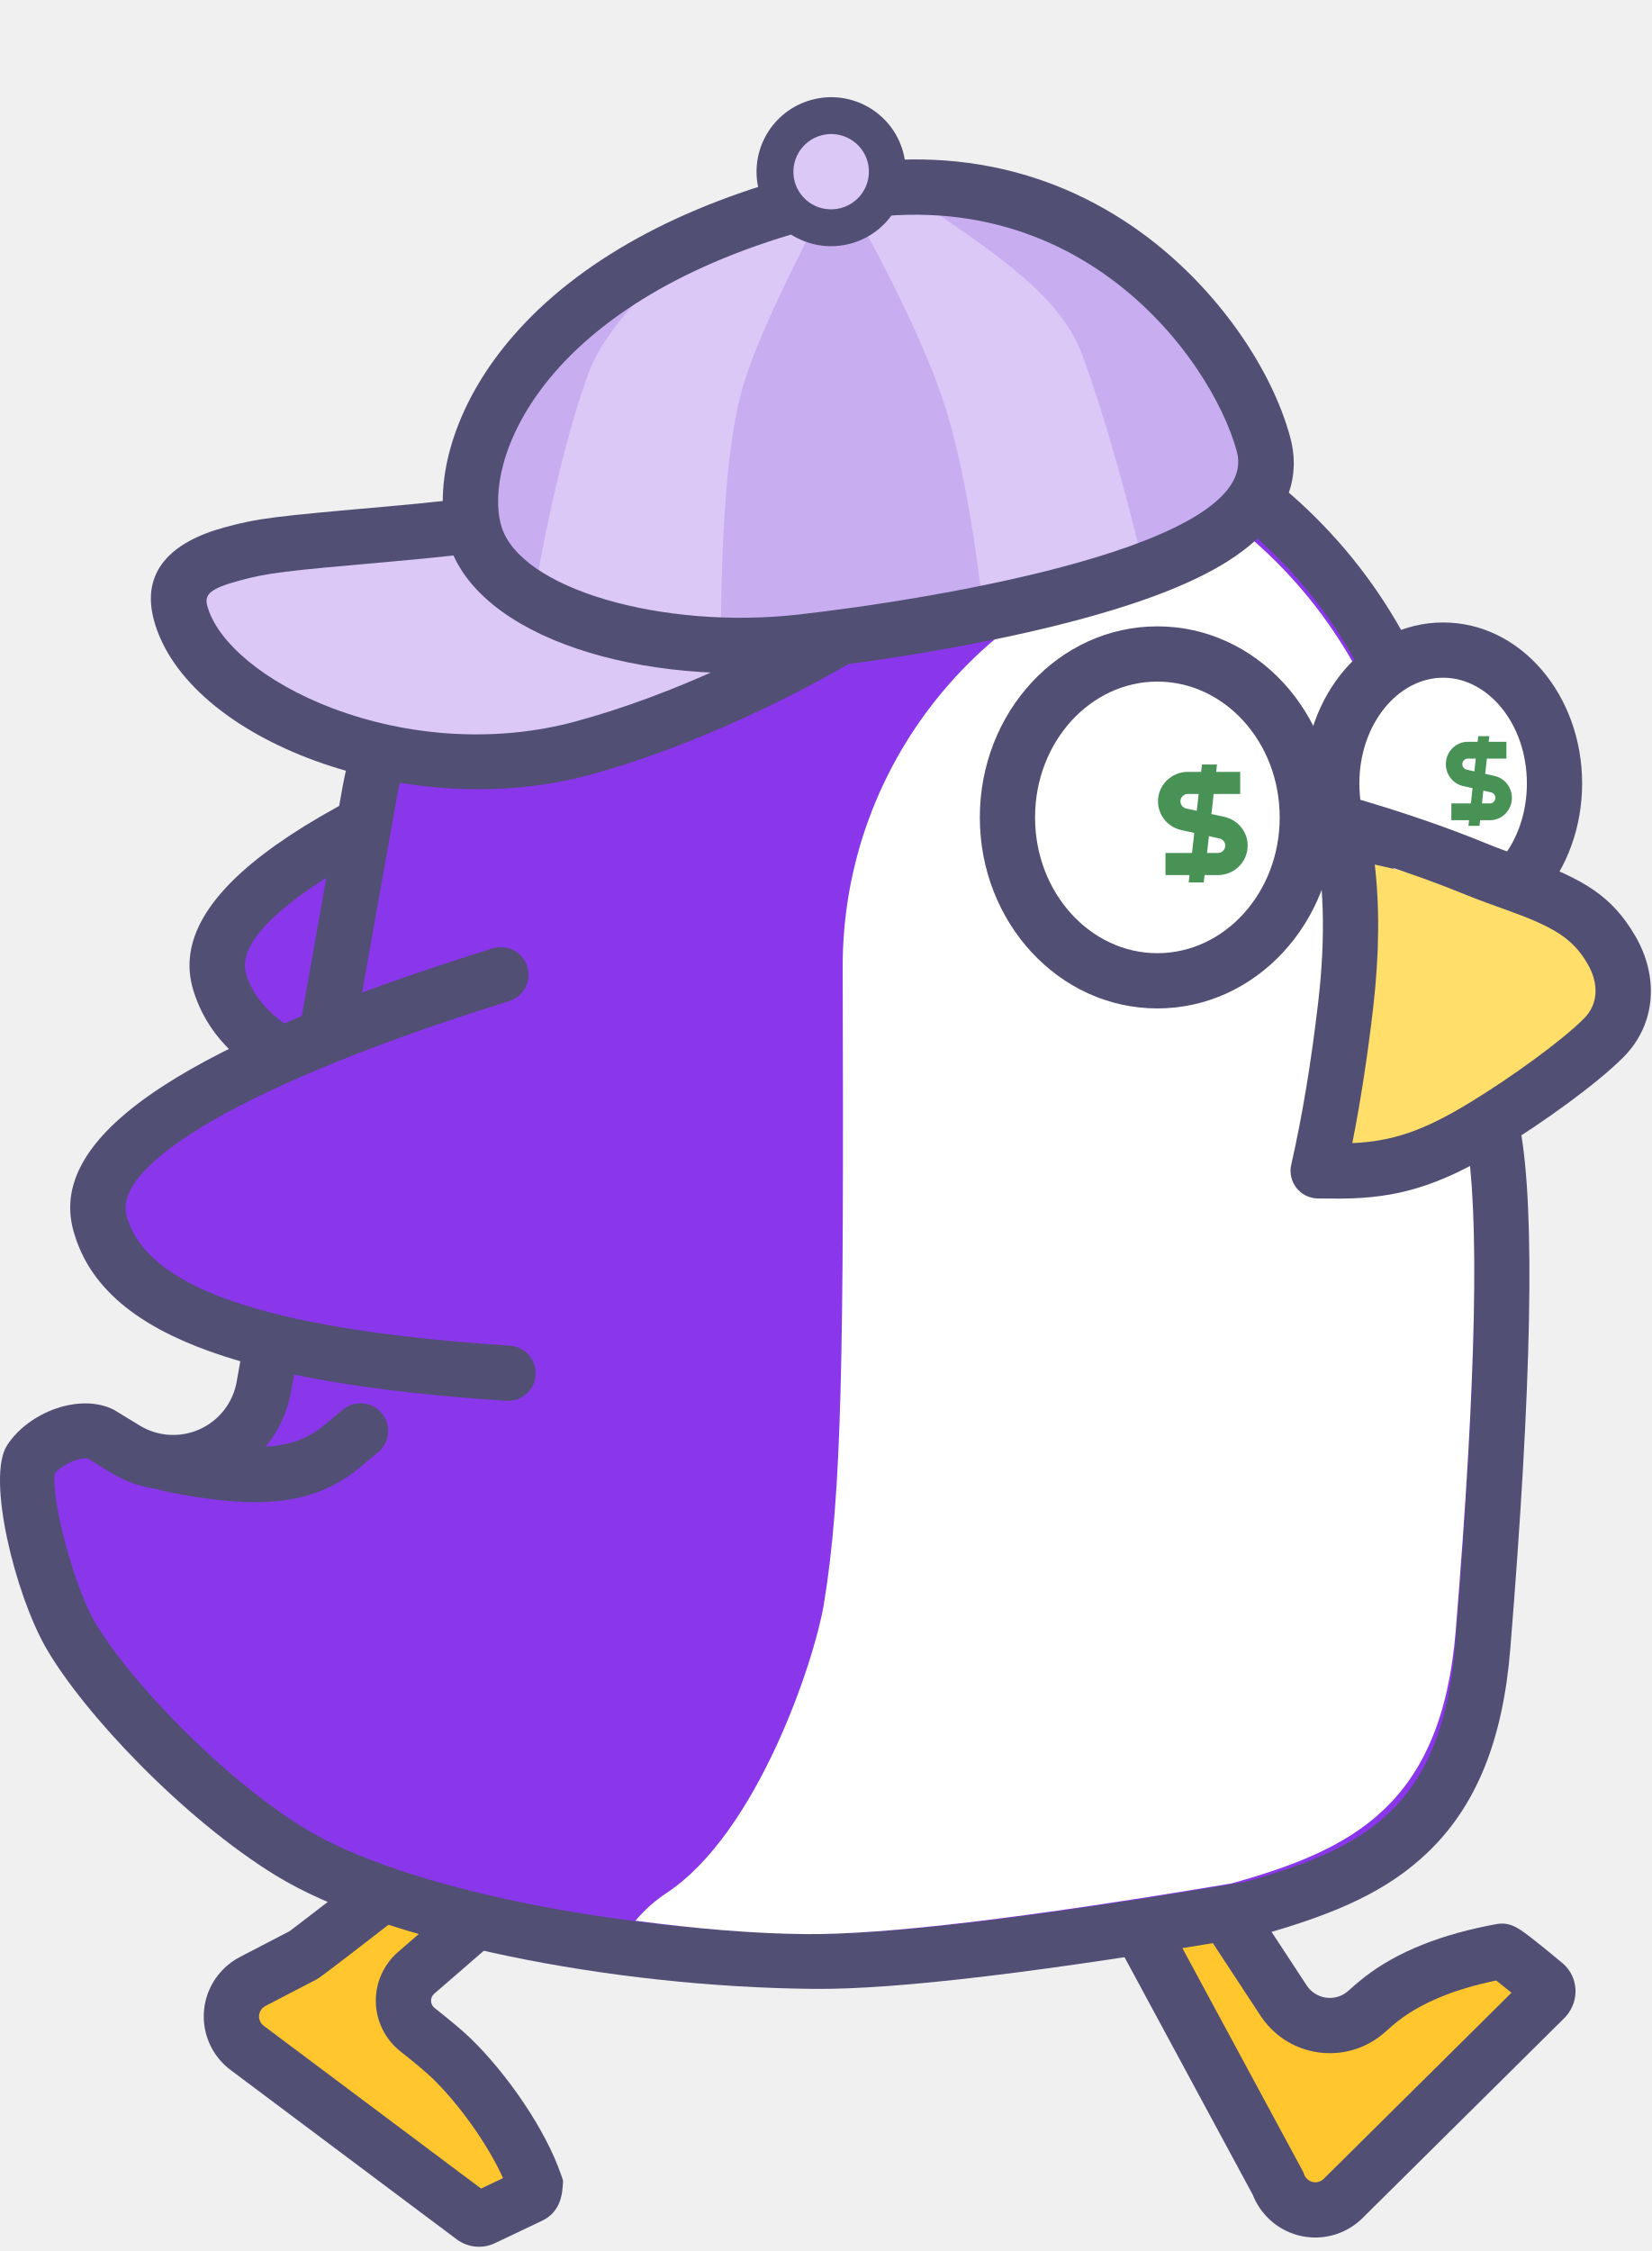
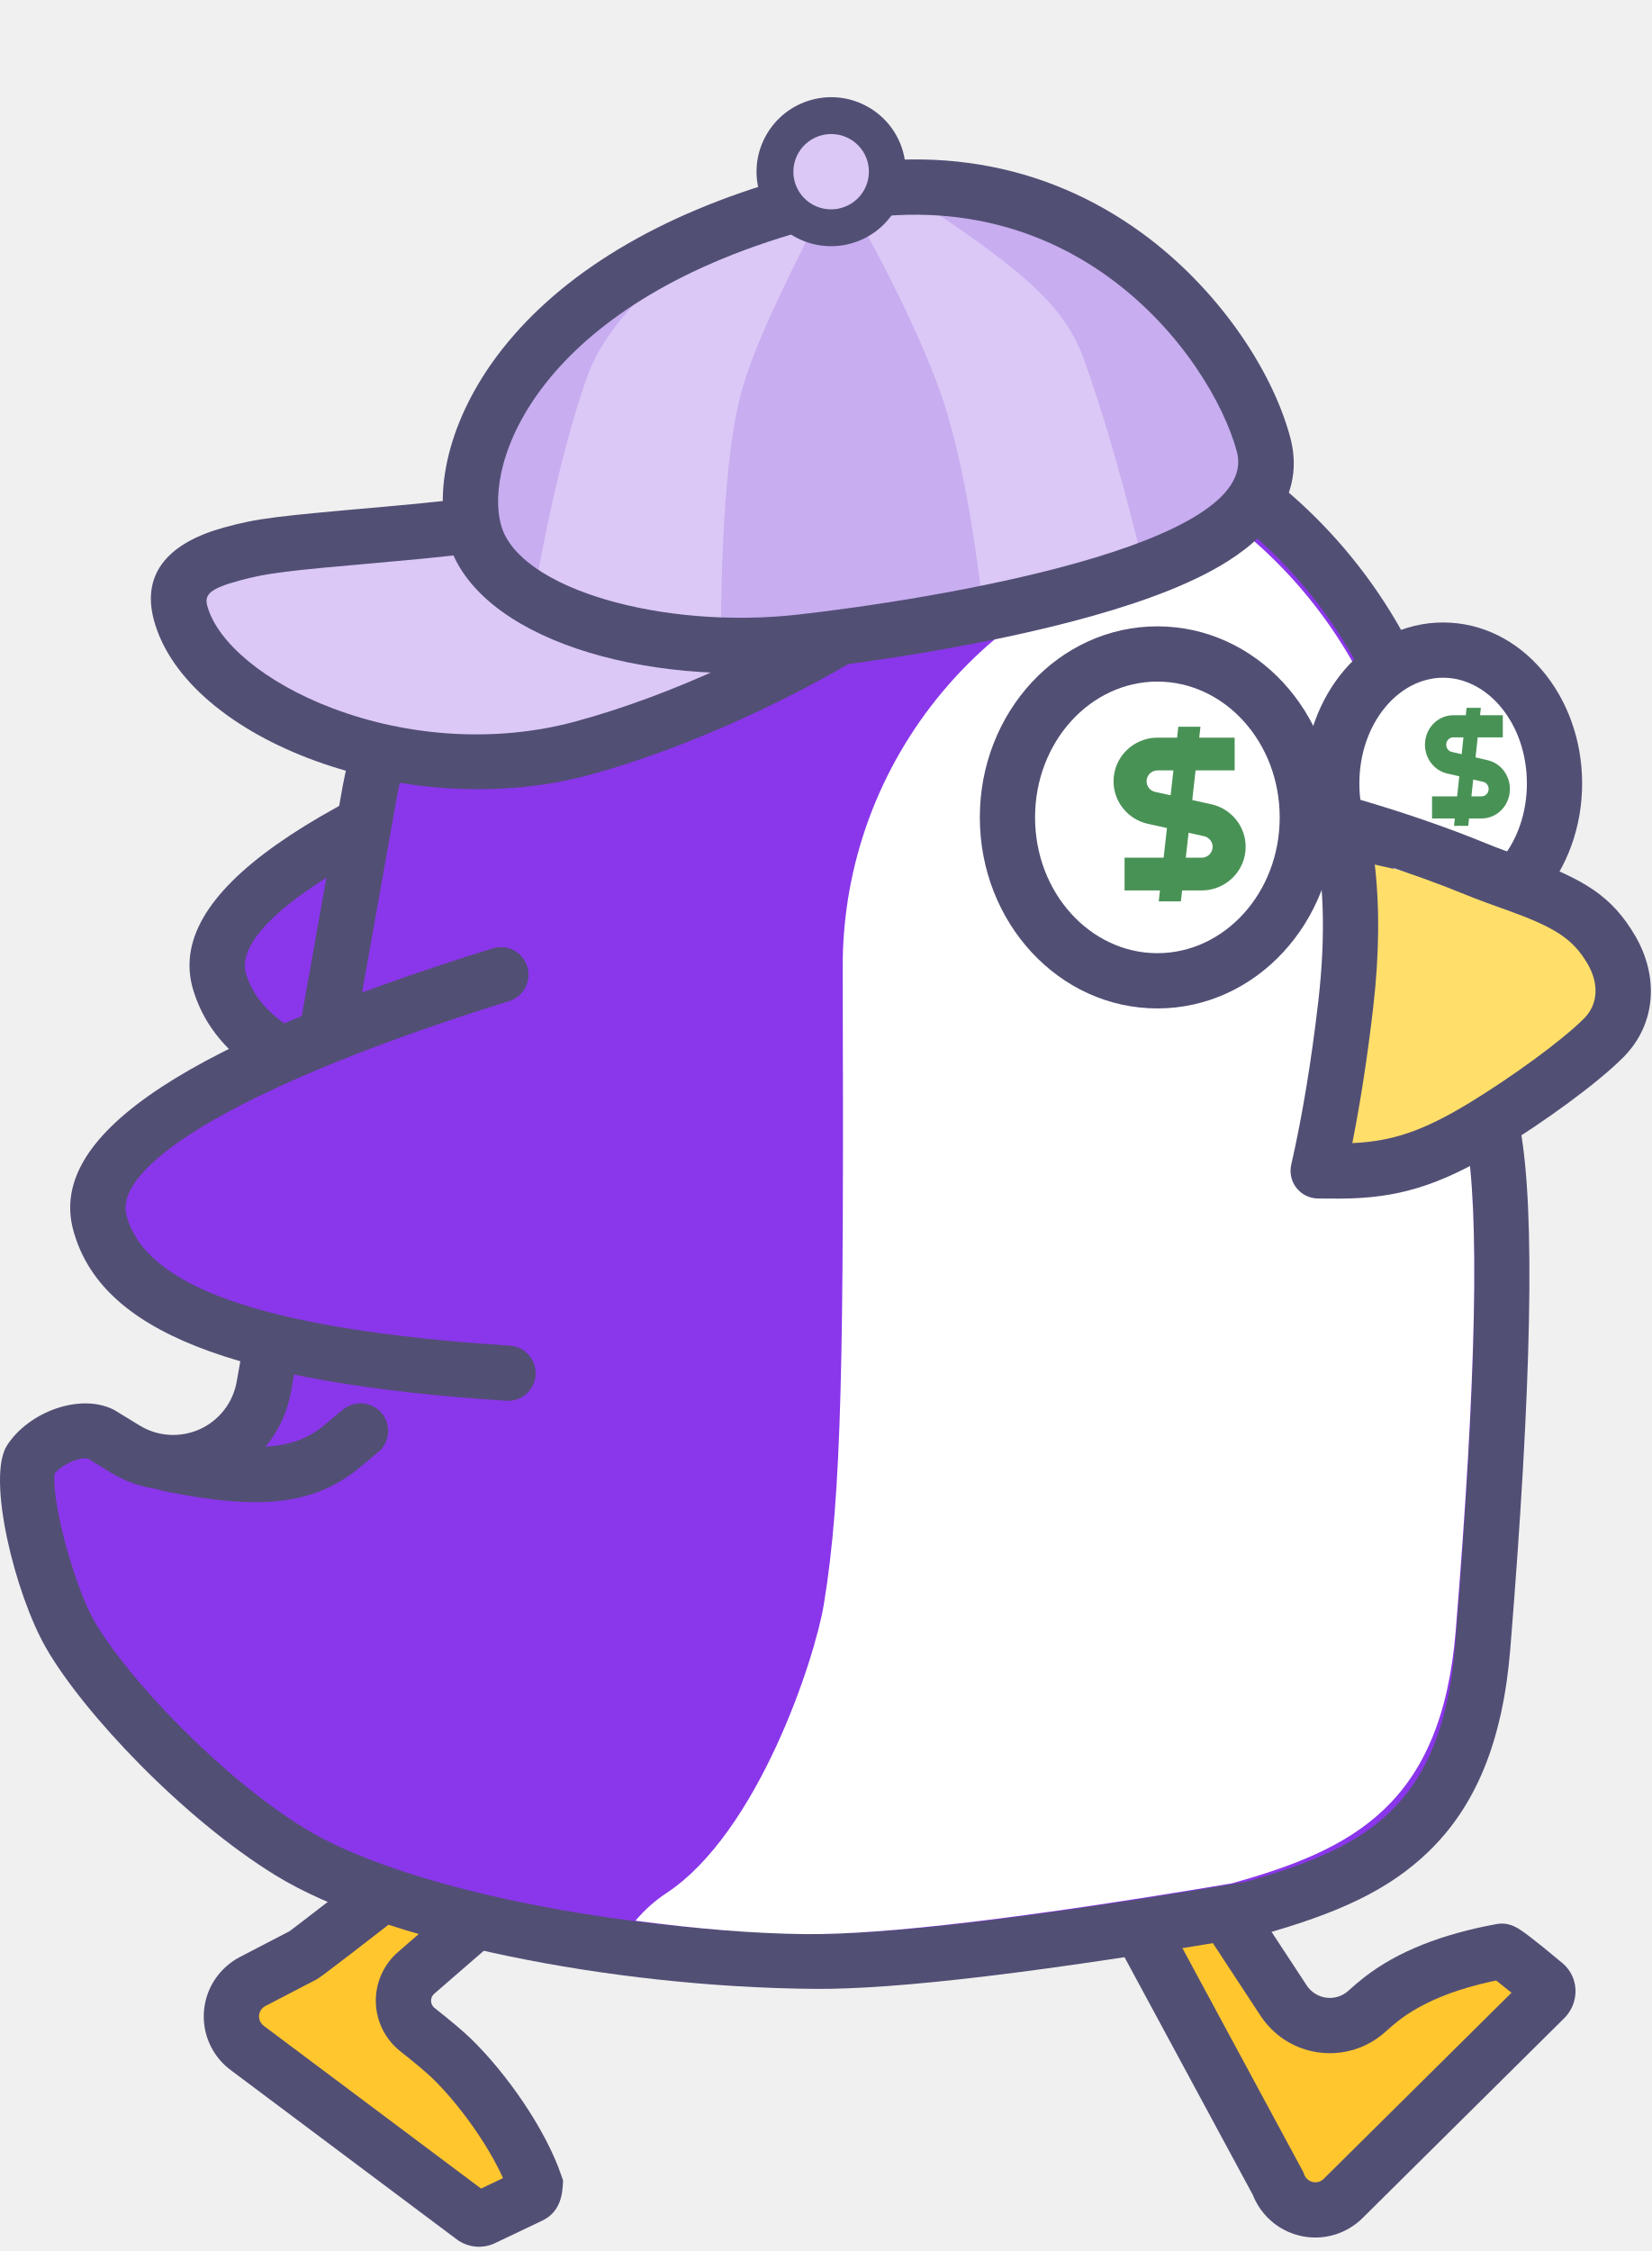
<svg xmlns="http://www.w3.org/2000/svg" width="350" height="477" viewBox="0 0 350 477" fill="none">
  <path d="M88.191 418.062L107.614 401.223C107.837 401.031 108.013 400.792 108.131 400.522C108.248 400.252 108.304 399.959 108.292 399.665C108.281 399.371 108.204 399.084 108.066 398.824C107.928 398.564 107.734 398.338 107.497 398.164L97.374 390.644C97.004 390.37 96.552 390.23 96.092 390.247C95.632 390.265 95.192 390.437 94.843 390.738C74.974 406.195 64.823 414.033 64.39 414.259L53.578 419.877C52.473 420.451 51.508 421.262 50.751 422.252C50.08 423.129 49.59 424.131 49.31 425.2C49.03 426.269 48.966 427.383 49.122 428.477C49.278 429.571 49.651 430.623 50.218 431.571C50.785 432.519 51.535 433.345 52.425 434L100.31 469.852C100.911 470.299 101.713 470.378 102.39 470.055L112.398 465.29C113.005 465.003 113.346 464.197 113.426 462.88C109.971 452.732 101.188 441.512 95.709 436.199C94.304 434.837 91.889 432.802 88.462 430.088C87.659 429.452 86.988 428.663 86.489 427.768C85.99 426.873 85.672 425.888 85.554 424.87C85.435 423.852 85.518 422.821 85.799 421.835C86.079 420.849 86.55 419.928 87.186 419.124C87.487 418.736 87.824 418.38 88.191 418.062Z" fill="#FFC62E" />
  <path d="M62.987 408.007C64.911 406.535 66.832 405.058 68.749 403.576C73.802 399.674 81.276 393.873 91.165 386.183C92.523 385.067 94.216 384.438 95.973 384.395C97.731 384.352 99.452 384.897 100.864 385.945L110.987 393.463C111.928 394.16 112.7 395.06 113.246 396.095C113.793 397.131 114.099 398.276 114.144 399.446C114.188 400.616 113.969 401.781 113.503 402.855C113.036 403.929 112.335 404.884 111.449 405.65L92.027 422.487C91.81 422.675 91.637 422.909 91.52 423.172C91.404 423.434 91.347 423.72 91.353 424.007C91.36 424.294 91.43 424.576 91.558 424.834C91.686 425.091 91.87 425.316 92.095 425.494C95.664 428.316 98.203 430.46 99.783 431.992C107.328 439.303 115.623 451.166 118.967 460.987L119.338 462.078L119.268 463.231C119.073 466.45 117.927 469.133 114.913 470.571L104.905 475.336C103.609 475.952 102.17 476.203 100.742 476.062C99.314 475.921 97.952 475.394 96.802 474.536L48.934 438.692C47.421 437.575 46.146 436.168 45.183 434.553C44.22 432.938 43.588 431.147 43.324 429.286C43.06 427.424 43.169 425.528 43.646 423.709C44.122 421.89 44.956 420.184 46.099 418.69C47.379 417.018 49.011 415.649 50.88 414.679L61.352 409.237C61.849 408.868 62.343 408.495 62.987 408.007ZM98.675 395.161L98.515 395.289C98.569 395.246 98.624 395.205 98.675 395.161ZM91.635 440.394C90.403 439.202 88.113 437.266 84.829 434.667C83.254 433.42 81.974 431.841 81.079 430.043C80.184 428.245 79.696 426.271 79.651 424.263C79.607 422.255 80.005 420.262 80.819 418.425C81.632 416.589 82.841 414.955 84.359 413.639L100.121 399.972L96.222 397.079C74.561 413.925 68.031 418.962 67.088 419.451L56.277 425.069C55.934 425.247 55.635 425.498 55.401 425.804C54.558 426.903 54.778 428.448 55.933 429.307L101.959 463.769L106.608 461.553C103.321 454.247 97.124 445.713 91.635 440.394Z" fill="#524F75" />
  <path d="M272.049 423.944L253.069 395.036C252.804 394.63 252.398 394.336 251.929 394.212C251.46 394.088 250.962 394.141 250.531 394.363L239.366 400.102C238.267 400.822 238.019 402.055 238.618 402.972L270.847 462.668C271.256 463.821 271.909 464.873 272.761 465.752C273.53 466.546 274.45 467.18 275.466 467.616C276.482 468.051 277.574 468.281 278.68 468.292C279.786 468.302 280.882 468.093 281.906 467.676C282.93 467.259 283.862 466.643 284.646 465.864L327.481 423.419C328.302 422.474 328.215 421.22 327.393 420.5C321.697 415.747 318.654 413.407 318.261 413.479C307.409 415.458 298.913 418.826 292.775 423.587C291.7 424.435 290.655 425.322 289.643 426.244V426.242C288.388 427.365 286.905 428.205 285.296 428.703C283.687 429.2 281.989 429.345 280.319 429.127C278.648 428.909 277.045 428.333 275.618 427.438C274.19 426.544 272.973 425.352 272.049 423.944Z" fill="#FFC62E" />
  <path d="M236.161 395.208L236.421 395.038L247.857 389.157C249.573 388.275 251.555 388.059 253.421 388.551C255.287 389.043 256.905 390.207 257.964 391.821L276.943 420.73C277.406 421.434 278.015 422.03 278.729 422.477C279.442 422.924 280.244 423.212 281.079 423.321C281.915 423.43 282.764 423.357 283.568 423.108C284.373 422.859 285.114 422.439 285.742 421.877C286.857 420.862 288.008 419.887 289.193 418.954C296.153 413.557 305.509 409.85 317.217 407.715C318.194 407.525 319.204 407.592 320.147 407.91C320.524 408.031 320.852 408.174 321.172 408.334C321.539 408.523 321.894 408.734 322.282 408.989C322.85 409.362 323.544 409.873 324.409 410.537C326.005 411.764 328.245 413.581 331.256 416.096C334.569 419.001 334.778 423.947 331.903 427.257L331.607 427.575L288.772 470.02C287.438 471.343 285.855 472.389 284.114 473.097C282.374 473.804 280.51 474.16 278.631 474.142C276.752 474.125 274.896 473.735 273.168 472.995C271.441 472.255 269.878 471.18 268.569 469.832C267.245 468.475 266.206 466.866 265.513 465.101L233.554 405.902C231.345 402.226 232.549 397.575 236.161 395.208ZM296.364 428.213C295.677 428.745 294.733 429.547 293.552 430.607C286.327 437.073 275.223 436.461 268.754 429.235C268.171 428.586 267.638 427.893 267.16 427.163L250.099 401.177L245.566 403.506L276.222 460.291L276.372 460.72C276.501 461.081 276.705 461.409 276.969 461.678C277.199 461.918 277.475 462.109 277.78 462.24C278.085 462.372 278.413 462.442 278.745 462.445C279.077 462.448 279.407 462.385 279.714 462.259C280.021 462.134 280.301 461.948 280.536 461.713L320.343 422.267C319.334 421.44 318.313 420.626 317.281 419.828C317.217 419.78 317.154 419.729 317.088 419.682C308.179 421.526 301.283 424.402 296.364 428.213Z" fill="#524F75" />
  <path d="M132.465 238.959C71.763 233.948 50.586 221.858 46.52 205.548C42.453 189.238 74.235 171.522 132.336 154.531" fill="#8A36EA" />
  <path d="M134.322 231.146C80.31 229.524 56.591 220.884 52.168 206.42C48.872 195.637 76.48 177.499 131.534 158.217C132.259 157.963 132.927 157.568 133.501 157.056C134.074 156.543 134.54 155.923 134.873 155.23C135.207 154.537 135.4 153.786 135.443 153.018C135.486 152.25 135.377 151.482 135.123 150.756C134.869 150.031 134.474 149.363 133.962 148.789C133.449 148.216 132.829 147.75 132.136 147.417C131.443 147.083 130.692 146.89 129.924 146.847C129.156 146.804 128.388 146.913 127.662 147.167C65.551 168.921 34.663 189.214 40.97 209.842C47.419 230.937 75.284 241.087 133.969 242.847C134.741 242.878 135.513 242.755 136.238 242.486C136.963 242.217 137.627 241.807 138.193 241.279C138.759 240.752 139.214 240.117 139.533 239.413C139.852 238.708 140.028 237.948 140.052 237.175C140.075 236.402 139.945 235.632 139.669 234.909C139.393 234.187 138.977 233.526 138.444 232.966C137.911 232.405 137.272 231.955 136.565 231.643C135.857 231.331 135.095 231.162 134.322 231.146Z" fill="#524F75" />
  <path d="M61.489 392.419C83.895 406.185 131.889 415.225 172.595 415.606C189.702 415.764 220.619 412.055 265.356 404.478C291.911 397.028 311.155 387.161 314.256 348.935C318.761 293.354 319.497 257.13 316.453 240.265C313.992 226.609 309.657 202.712 303.442 168.575C294.515 119.53 252.01 83.902 202.418 83.902H179.233C129.971 83.902 87.649 119.073 78.373 167.717L55.922 293.838C54.033 304.449 43.901 311.518 33.292 309.631C30.88 309.2 28.571 308.32 26.484 307.036L21.516 303.982C17.177 301.744 9.392 304.831 6.412 309.465C3.433 314.099 9.79 337.53 14.849 346.326C19.91 355.11 39.081 378.655 61.489 392.419Z" fill="#8A36EA" />
  <path d="M58.423 397.409C38.825 385.368 17.703 363.017 9.774 349.237C3.155 337.733 -2.89 313.099 1.487 306.291C6.055 299.184 17.03 295.079 24.197 298.771L29.551 302.047C31.447 303.214 33.599 303.9 35.821 304.045C38.042 304.19 40.266 303.79 42.297 302.88C44.329 301.969 46.107 300.576 47.477 298.821C48.847 297.066 49.767 295.003 50.158 292.812L72.622 166.621C82.423 115.221 127.157 78.049 179.233 78.049H202.417C254.841 78.049 299.77 115.705 309.2 167.528C315.415 201.668 319.75 225.567 322.213 239.229C325.374 256.771 324.634 293.303 320.086 349.409C318.503 368.939 312.796 382.732 302.654 392.468C294.217 400.566 283.672 405.419 266.933 410.113C221.27 417.879 190.092 421.62 172.537 421.456C129.106 421.056 81.081 411.327 58.423 397.409ZM11.594 315.438C11.813 317.992 12.41 321.3 13.301 324.935C15.077 332.172 17.77 339.653 19.924 343.399C26.905 355.53 46.669 376.445 64.554 387.43C85.059 400.029 131.151 409.362 172.65 409.748C189.268 409.901 219.83 406.242 264.072 398.753C278.935 394.564 287.867 390.427 294.548 384.018C302.455 376.425 307.052 365.313 308.419 348.453C312.882 293.395 313.606 257.483 310.691 241.296C308.228 227.643 303.895 203.75 297.68 169.616C289.262 123.356 249.175 89.756 202.417 89.756H179.233C132.786 89.756 92.874 122.925 84.136 168.743L61.686 294.862C59.231 308.654 46.059 317.846 32.267 315.391C29.131 314.834 26.128 313.689 23.416 312.018L18.724 309.13C17.34 308.615 13.249 310.142 11.569 312.297C11.475 313.243 11.491 314.23 11.594 315.438Z" fill="#524F75" />
  <path d="M298.01 171.49C302.247 194.545 306.465 217.603 310.662 240.665C313.62 256.936 312.906 291.888 308.524 345.52C305.509 382.403 286.797 391.925 260.97 399.114C217.468 406.425 187.398 410.005 170.762 409.851C159.603 409.748 147.158 408.675 134.684 407.008C136.567 404.751 138.771 402.783 141.226 401.166C160.639 388.378 172.697 351.541 174.596 339.988C178.455 316.505 178.851 287.982 178.594 205.082C178.457 160.897 210.186 123.049 253.718 115.473C257.634 114.79 261.602 114.458 265.577 114.48C282.53 129.264 293.965 149.363 298.01 171.49Z" fill="white" />
  <path d="M276.352 167.917C276.352 172.565 277.084 177.167 278.507 181.462C279.929 185.756 282.015 189.658 284.644 192.945C287.273 196.231 290.394 198.839 293.829 200.617C297.264 202.396 300.946 203.312 304.664 203.312C308.382 203.312 312.063 202.396 315.498 200.617C318.933 198.839 322.054 196.231 324.683 192.945C327.313 189.658 329.398 185.756 330.821 181.462C332.244 177.167 332.976 172.565 332.976 167.917C332.976 163.268 332.244 158.666 330.821 154.371C329.398 150.077 327.313 146.175 324.683 142.888C322.054 139.602 318.933 136.995 315.498 135.216C312.063 133.437 308.382 132.521 304.664 132.521C300.946 132.521 297.264 133.437 293.829 135.216C290.394 136.995 287.273 139.602 284.644 142.888C282.015 146.175 279.929 150.077 278.507 154.371C277.084 158.666 276.352 163.268 276.352 167.917Z" fill="white" />
  <path d="M305.85 200.113C322.377 200.113 335.31 184.634 335.31 166.01C335.31 147.385 322.375 131.906 305.85 131.906C289.323 131.906 276.391 147.385 276.391 166.01C276.391 184.634 289.327 200.113 305.85 200.113ZM305.85 188.406C296.299 188.406 288.098 178.587 288.098 166.01C288.098 153.432 296.303 143.614 305.85 143.614C315.397 143.614 323.602 153.432 323.602 166.01C323.602 178.587 315.397 188.406 305.85 188.406Z" fill="#524F75" />
  <path d="M282.382 252C292.402 251.247 301.069 250.967 316.547 240.01C323.001 235.439 334.691 226.255 340.143 219.957C345.307 213.994 343.656 206.788 340.143 202.011C332.917 192.19 322.11 191.631 309.867 187.954C305.165 186.543 294.314 183.539 280.426 181C283.98 191.2 285.549 203.494 285.122 217.88C284.752 230.44 283.84 241.813 282.382 252Z" fill="#FFDF69" />
  <path d="M291.014 213.632C292.337 202.245 292.436 191.913 291.295 182.631C298.606 184.949 305.15 187.343 310.374 189.491C311.814 190.083 313.293 190.652 315.008 191.281C315.672 191.525 316.345 191.766 317.211 192.079L319.322 192.836C329.437 196.477 333.33 198.869 336.468 204.25C338.871 208.367 338.766 212.744 335.74 215.79C330.983 220.584 320.175 228.364 311.49 233.657C301.441 239.782 294.905 241.856 286.604 242.227C288.345 233.468 289.812 223.938 291.014 213.632ZM279.314 253.964L280.592 253.977C282.337 253.995 283.262 254.001 284.329 253.991C295.888 253.895 304.749 251.476 317.584 243.651C327.012 237.907 338.471 229.655 344.05 224.036C351.199 216.83 351.447 206.685 346.577 198.346C341.664 189.934 335.787 186.319 323.283 181.819L321.16 181.058C320.317 180.756 319.67 180.522 319.041 180.289C317.624 179.775 316.218 179.231 314.823 178.66C307.131 175.499 296.846 171.876 285.445 168.658C281.141 167.443 277.117 171.312 278.167 175.663C280.614 185.829 281.035 198.038 279.383 212.28C277.896 225.078 275.988 236.588 273.658 246.81C273.464 247.663 273.463 248.549 273.656 249.402C273.849 250.256 274.231 251.055 274.774 251.741C275.317 252.427 276.006 252.983 276.792 253.368C277.578 253.752 278.44 253.956 279.314 253.964Z" fill="#524F75" />
  <path d="M215.863 171.819C215.863 181.206 218.846 190.209 224.156 196.847C229.465 203.485 236.667 207.214 244.175 207.214C251.684 207.214 258.886 203.485 264.195 196.847C269.505 190.209 272.488 181.206 272.488 171.819C272.488 162.432 269.505 153.429 264.195 146.791C258.886 140.153 251.684 136.424 244.175 136.424C236.667 136.424 229.465 140.153 224.156 146.791C218.846 153.429 215.863 162.432 215.863 171.819Z" fill="white" />
  <path d="M245.291 213.692C266.189 213.692 282.921 195.46 282.921 173.21C282.921 150.959 266.191 132.727 245.291 132.727C224.39 132.727 207.66 150.959 207.66 173.21C207.66 195.46 224.39 213.692 245.291 213.692ZM245.291 201.985C231.094 201.985 219.367 189.209 219.367 173.21C219.367 157.21 231.092 144.434 245.291 144.434C259.49 144.434 271.213 157.21 271.213 173.21C271.213 189.209 259.486 201.985 245.291 201.985Z" fill="#524F75" />
  <path d="M34.688 315.958C44.793 318.065 53.029 318.771 59.507 318.016C65.78 317.28 70.631 315.22 74.961 311.991C76.364 310.943 79.531 308.184 79.839 307.961C80.462 307.511 80.99 306.942 81.392 306.288C81.795 305.633 82.065 304.906 82.187 304.147C82.308 303.388 82.279 302.613 82.101 301.865C81.923 301.117 81.599 300.412 81.148 299.79C80.698 299.167 80.129 298.639 79.474 298.236C78.82 297.832 78.092 297.562 77.333 297.441C76.573 297.319 75.798 297.348 75.05 297.527C74.302 297.705 73.597 298.029 72.974 298.48C72.116 299.101 68.863 301.936 67.96 302.607C65.21 304.658 62.274 305.905 58.143 306.389C53.111 306.978 46.051 306.369 37.074 304.498C36.316 304.326 35.53 304.306 34.764 304.44C33.998 304.575 33.267 304.86 32.612 305.281C31.958 305.701 31.394 306.247 30.953 306.888C30.512 307.529 30.203 308.251 30.045 309.012C29.886 309.774 29.881 310.559 30.029 311.323C30.178 312.086 30.477 312.813 30.909 313.459C31.341 314.106 31.898 314.66 32.547 315.089C33.196 315.518 33.923 315.813 34.688 315.958Z" fill="#524F75" />
  <path d="M109.862 164.818C78.707 168.666 43.206 144.543 37.54 125.003C31.879 105.463 74.662 120.307 105.815 116.463C136.968 112.616 175.322 100.091 180.982 119.632C186.641 139.173 141.016 160.97 109.862 164.818Z" fill="#DBC8F6" />
  <path d="M124.885 164.225C144.806 158.853 169.249 147.819 188.03 135.668C210.413 121.185 222.697 106.993 219.236 94.163C216.253 83.101 205.821 80.025 190.113 82.201C179.681 83.646 170.049 86.33 146.208 93.829L142.662 94.943C132.958 97.986 126.77 99.844 120.656 101.492C115.858 102.786 110.609 103.85 104.777 104.747C98.164 105.764 91.534 106.489 81.767 107.35C57.904 109.454 54.755 109.807 47.613 111.745C36.001 114.894 29.894 121.296 32.618 131.408C39.488 156.886 86.44 174.591 124.885 164.225ZM121.84 152.92C105.114 157.43 86.549 156.153 70.549 150.118C56.163 144.693 46.013 136.106 43.925 128.363C43.286 125.993 44.499 124.722 50.68 123.046C56.808 121.383 60.05 121.02 82.8 119.013C92.798 118.132 99.638 117.385 106.559 116.321C112.796 115.361 118.458 114.213 123.709 112.799C130.013 111.099 136.326 109.203 146.169 106.114L149.724 104.998C172.842 97.728 182.209 95.116 191.722 93.798C202.277 92.336 206.998 93.729 207.937 97.212C211.498 110.419 162.932 141.841 121.84 152.92Z" fill="#524F75" />
  <path d="M168.683 130.496C133.111 134.927 106.848 121.687 103.677 108.064C100.502 94.44 117.021 59.458 173.822 46.615C230.63 33.771 257.344 79.724 261.681 99.962C266.014 120.201 197.399 128.768 168.683 130.496Z" fill="#DBC8F6" />
  <path d="M177.273 38.453C168.634 55.595 159.782 72.44 156.84 84.152C154.354 94.058 153.002 110.187 152.787 132.544C152.75 136.624 208.877 133.507 208.575 130.822C206.371 111.195 203.512 95.982 199.992 85.184C195.993 72.908 186.074 52.849 177.273 38.453ZM175.106 39.708C151.28 46.476 133.409 54.205 120.294 62.971C107.179 71.735 103.034 89.729 96.065 110.518L112.544 129.685C116.229 108.155 120.275 91.321 124.681 79.186C127.759 70.709 136.414 60.874 150.644 49.679C156.783 44.851 166.892 45.041 175.106 39.708ZM186.33 37.236C214.027 55.074 225.072 63.495 229.518 75.616C233.964 87.735 238.654 104.19 243.588 124.979L272.188 102.42C270.4 98.995 270.951 94.75 269.139 91.644C258.763 73.848 247.978 61.236 236.79 53.808C223.647 45.085 210.177 43.93 186.33 37.236Z" fill="#C8ADF0" />
  <path d="M169.185 130.229C140.601 133.457 110.115 124.856 106.234 111.414C102.35 97.975 114.207 64.744 170.265 48.944C226.319 33.145 256.744 75.705 262.133 95.685C267.52 115.671 197.771 126.999 169.185 130.229ZM231.578 130.511C243.551 127.135 253.159 123.366 260.144 118.969C270.605 112.377 276.367 103.506 273.438 92.641C269.482 77.971 257.798 60.907 242.101 49.444C221.6 34.472 195.957 29.542 167.086 37.68C139.33 45.501 119.04 58.101 106.596 73.79C95.848 87.345 91.581 102.888 94.983 114.664C100.949 135.293 136.44 145.713 170.502 141.864C190.658 139.584 213.569 135.589 231.578 130.511Z" fill="#524F75" />
  <path d="M164.651 39.484C164.244 37.977 164.139 36.406 164.342 34.858C164.545 33.31 165.051 31.817 165.832 30.464C166.612 29.111 167.653 27.924 168.893 26.971C170.133 26.018 171.549 25.318 173.059 24.911C174.57 24.503 176.146 24.397 177.697 24.597C179.248 24.797 180.744 25.301 182.099 26.078C183.454 26.855 184.642 27.892 185.595 29.128C186.549 30.363 187.248 31.775 187.654 33.282C188.06 34.788 188.165 36.36 187.963 37.907C187.76 39.455 187.254 40.948 186.473 42.301C185.692 43.655 184.652 44.842 183.412 45.794C182.172 46.747 180.756 47.447 179.246 47.855C177.735 48.262 176.159 48.369 174.608 48.168C173.057 47.968 171.561 47.465 170.206 46.688C168.851 45.91 167.662 44.874 166.709 43.638C165.756 42.402 165.057 40.99 164.651 39.484Z" fill="#DBC8F6" />
  <path d="M180.258 51.621C188.689 49.348 193.687 40.684 191.417 32.267C189.148 23.849 180.47 18.873 172.041 21.146C163.613 23.419 158.613 32.083 160.882 40.5C163.15 48.918 171.829 53.893 180.258 51.621ZM178.224 44.086C177.212 44.361 176.154 44.434 175.113 44.3C174.072 44.167 173.068 43.83 172.157 43.308C171.246 42.787 170.447 42.091 169.805 41.261C169.163 40.43 168.691 39.481 168.416 38.469C168.145 37.455 168.076 36.397 168.213 35.357C168.351 34.316 168.692 33.313 169.217 32.404C169.742 31.496 170.441 30.699 171.274 30.061C172.107 29.422 173.057 28.954 174.071 28.682C175.084 28.407 176.142 28.334 177.183 28.467C178.225 28.6 179.229 28.937 180.141 29.459C181.052 29.981 181.851 30.677 182.493 31.508C183.135 32.338 183.607 33.287 183.882 34.301C184.153 35.315 184.222 36.372 184.084 37.413C183.946 38.453 183.605 39.456 183.08 40.365C182.554 41.273 181.855 42.07 181.022 42.708C180.189 43.346 179.238 43.815 178.224 44.086Z" fill="#524F75" />
  <path d="M107.106 291.636C46.403 286.626 25.227 274.536 21.16 258.228C17.094 241.919 48.875 224.202 106.977 207.211" fill="#8A36EA" />
  <path d="M108.057 285.155C54.135 281.647 30.73 272.188 26.816 257.573C23.897 246.683 52.123 229.518 107.817 212.168C108.561 211.948 109.253 211.582 109.855 211.092C110.456 210.602 110.954 209.997 111.319 209.313C111.685 208.629 111.911 207.879 111.984 207.106C112.057 206.334 111.976 205.555 111.745 204.814C111.514 204.073 111.139 203.386 110.64 202.792C110.141 202.198 109.53 201.708 108.84 201.353C108.151 200.997 107.398 200.782 106.624 200.72C105.851 200.658 105.073 200.75 104.336 200.991C41.501 220.568 9.924 239.768 15.507 260.605C21.216 281.912 48.71 293.027 107.296 296.833C108.844 296.934 110.37 296.416 111.536 295.392C112.702 294.369 113.414 292.923 113.515 291.375C113.616 289.826 113.098 288.301 112.074 287.135C111.05 285.968 109.605 285.256 108.057 285.155Z" fill="#524F75" />
-   <path fill-rule="evenodd" clip-rule="evenodd" d="M252.101 185.438L251.925 187H255.111L255.287 185.438H258.097C261.592 185.438 264.426 182.641 264.426 179.192C264.426 176.265 262.366 173.731 259.47 173.096L256.744 172.498L257.223 168.25H262.842V163.562H257.75L257.926 162H254.74L254.564 163.562H251.754C248.259 163.562 245.426 166.359 245.426 169.808C245.426 172.735 247.486 175.269 250.381 175.904L253.107 176.502L252.629 180.75H247.009V185.438H252.101ZM255.815 180.75H258.097C258.969 180.75 259.676 180.053 259.676 179.192C259.676 178.462 259.162 177.83 258.44 177.672L256.217 177.184L255.815 180.75ZM253.635 171.816L254.036 168.25H251.754C250.883 168.25 250.176 168.947 250.176 169.808C250.176 170.538 250.69 171.17 251.412 171.328L253.635 171.816Z" fill="#499256" />
-   <path fill-rule="evenodd" clip-rule="evenodd" d="M311.345 173.812L311.215 175H313.563L313.692 173.812H315.763C318.338 173.812 320.426 171.687 320.426 169.066C320.426 166.841 318.908 164.915 316.774 164.433L314.766 163.978L315.118 160.75H319.259V157.188H315.507L315.637 156H313.289L313.159 157.188H311.089C308.514 157.188 306.426 159.313 306.426 161.934C306.426 164.159 307.944 166.085 310.077 166.567L312.086 167.022L311.733 170.25H307.592V173.812H311.345ZM314.081 170.25H315.763C316.405 170.25 316.926 169.72 316.926 169.066C316.926 168.511 316.547 168.031 316.015 167.91L314.377 167.54L314.081 170.25ZM312.475 163.46L312.77 160.75H311.089C310.447 160.75 309.926 161.28 309.926 161.934C309.926 162.489 310.304 162.969 310.837 163.09L312.475 163.46Z" fill="#499256" />
+   <path fill-rule="evenodd" clip-rule="evenodd" d="M245.837 188.688L245.578 191H250.274L250.533 188.688H254.674C259.824 188.688 264 184.549 264 179.444C264 175.112 260.964 171.361 256.697 170.422L252.68 169.537L253.385 163.25H261.667V156.312H254.163L254.422 154H249.726L249.467 156.312H245.326C240.176 156.312 236 160.451 236 165.556C236 169.888 239.036 173.639 243.303 174.578L247.32 175.463L246.615 181.75H238.333V188.688H245.837ZM251.311 181.75H254.674C255.958 181.75 257 180.718 257 179.444C257 178.364 256.243 177.428 255.178 177.194L251.902 176.472L251.311 181.75ZM248.098 168.528L248.689 163.25H245.326C244.042 163.25 243 164.282 243 165.556C243 166.636 243.757 167.572 244.822 167.806L248.098 168.528Z" fill="#499256" />
+   <path fill-rule="evenodd" clip-rule="evenodd" d="M308.324 173.438L308.157 175H311.176L311.343 173.438H314.005C317.316 173.438 320 170.641 320 167.192C320 164.265 318.048 161.731 315.305 161.096L312.723 160.498L313.176 156.25H318.5V151.562H313.676L313.843 150H310.824L310.657 151.562H307.995C304.684 151.562 302 154.359 302 157.808C302 160.735 303.952 163.269 306.695 163.904L309.277 164.502L308.824 168.75H303.5V173.438H308.324ZM311.843 168.75H314.005C314.83 168.75 315.5 168.053 315.5 167.192C315.5 166.462 315.013 165.83 314.329 165.672L312.223 165.184L311.843 168.75ZM309.777 159.816L310.157 156.25H307.995C307.17 156.25 306.5 156.947 306.5 157.808C306.5 158.538 306.987 159.17 307.671 159.328L309.777 159.816Z" fill="#499256" />
</svg>
